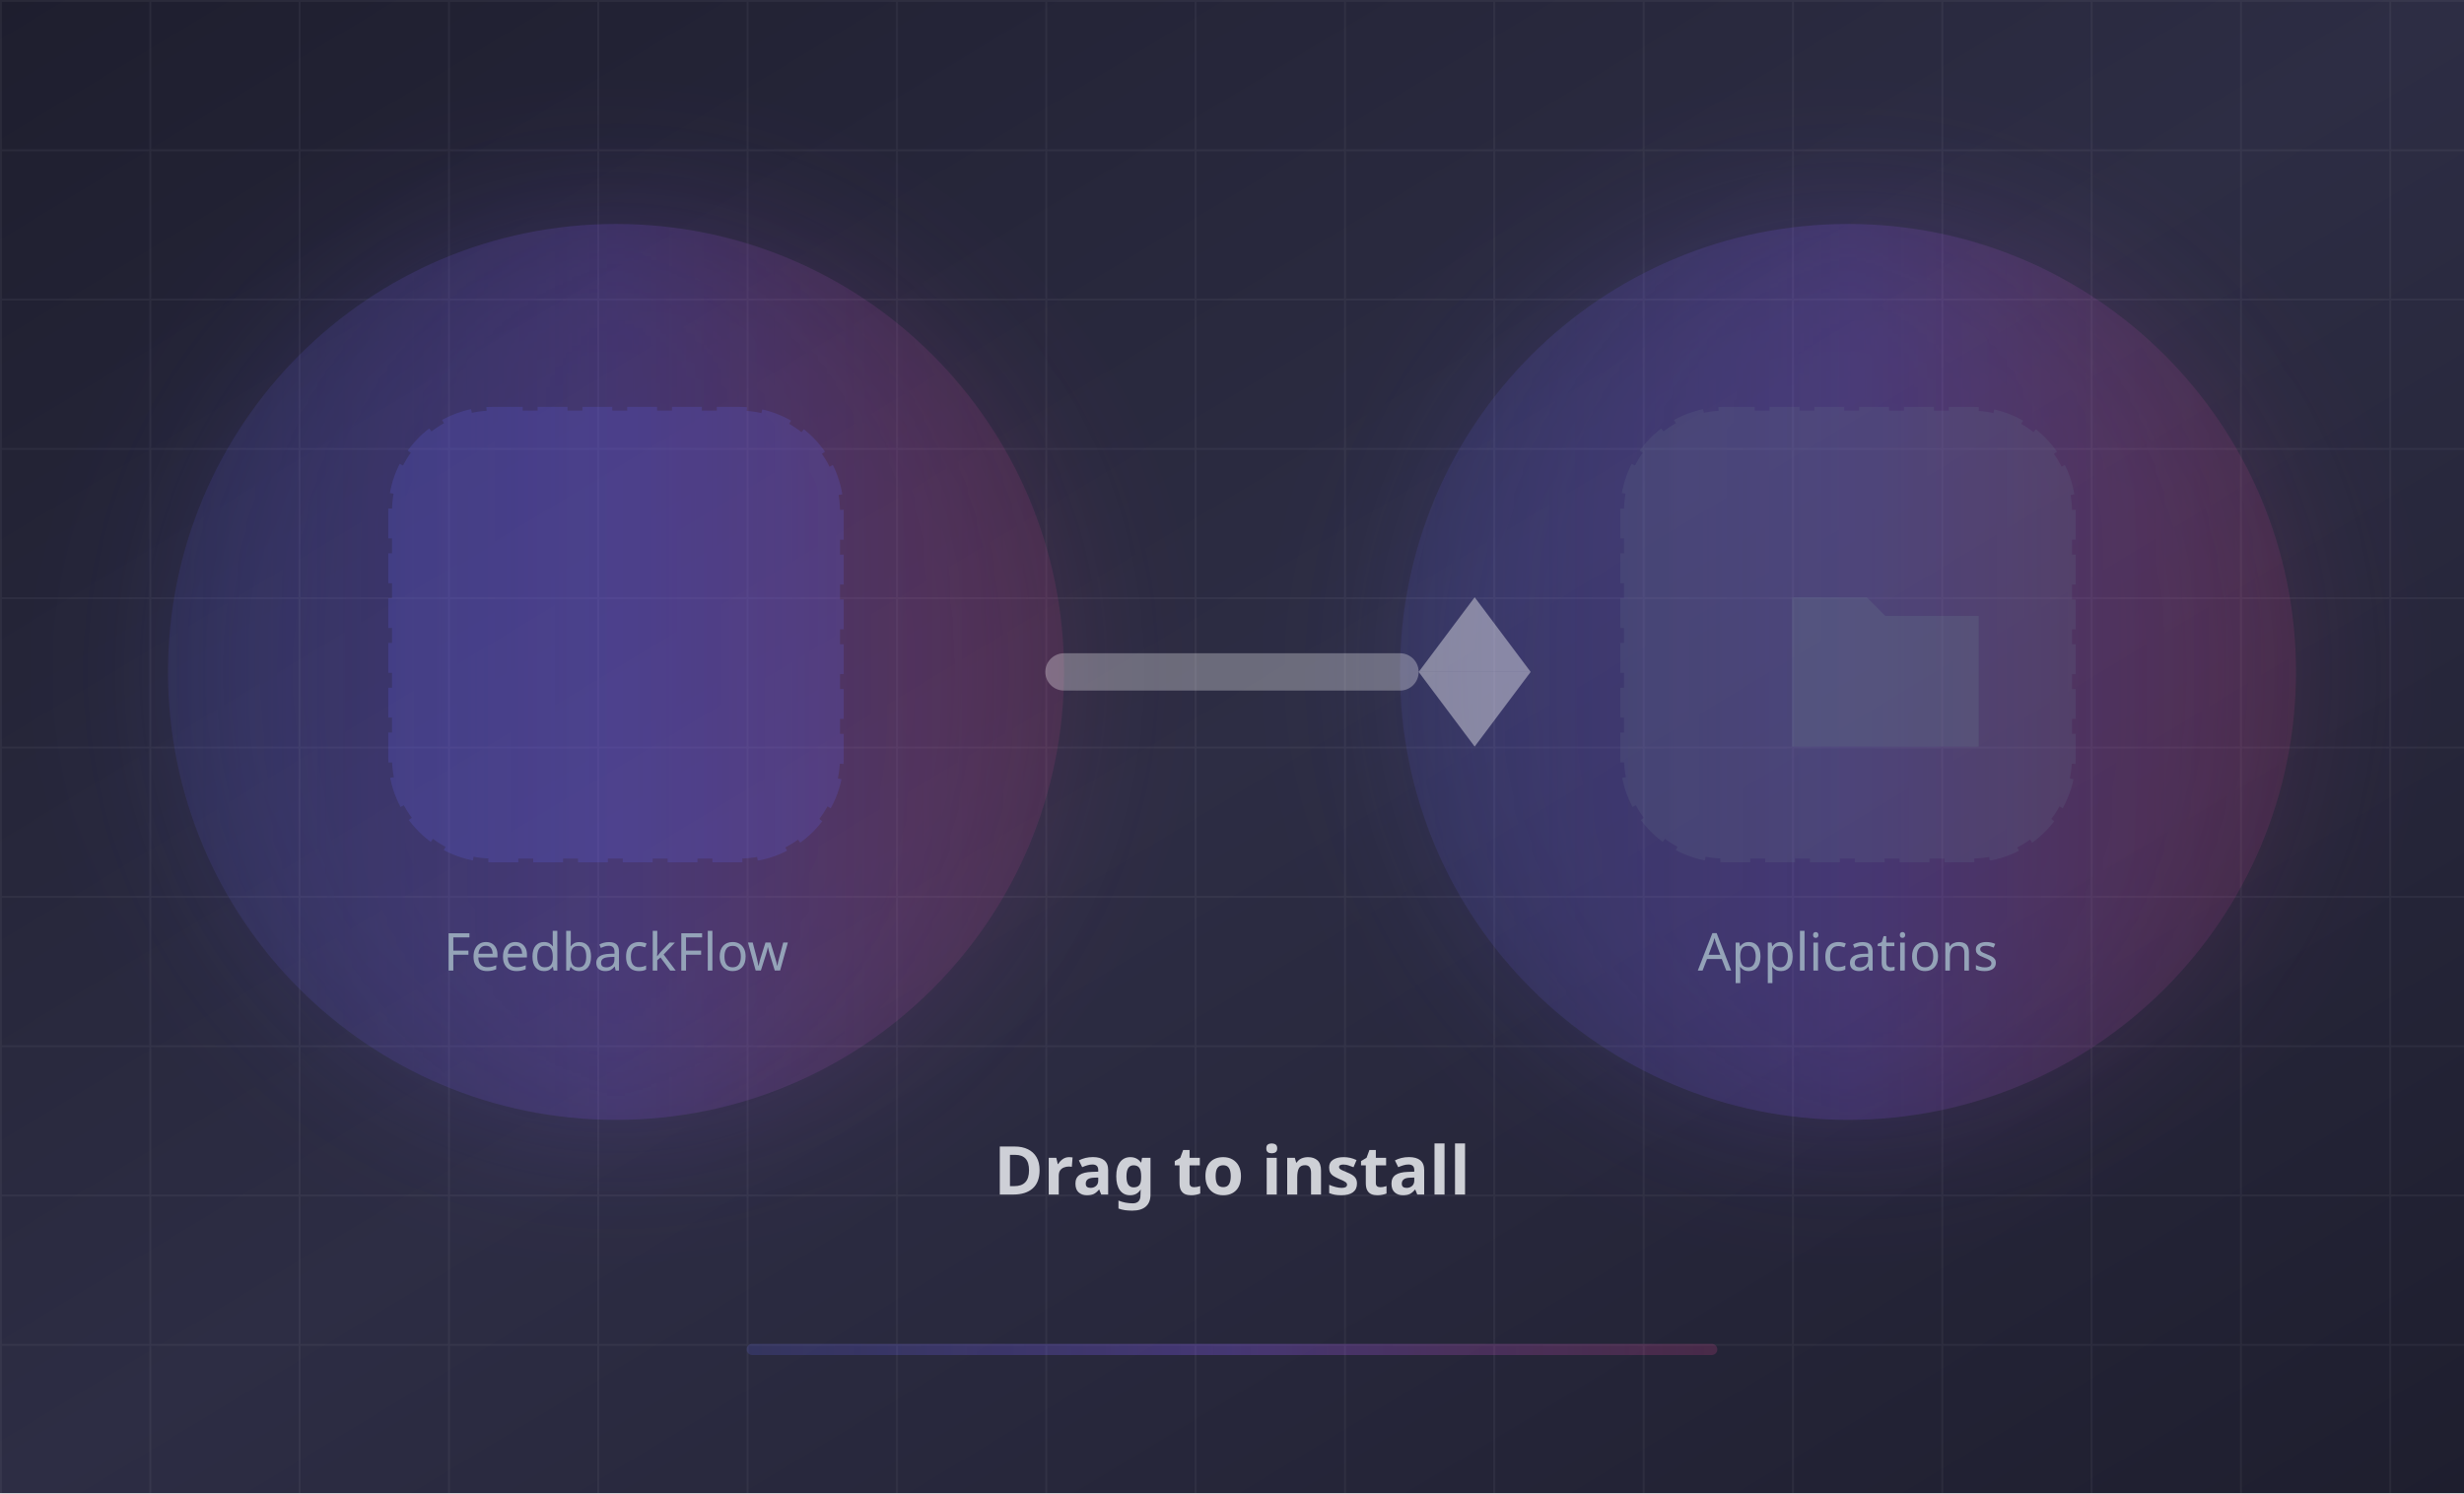
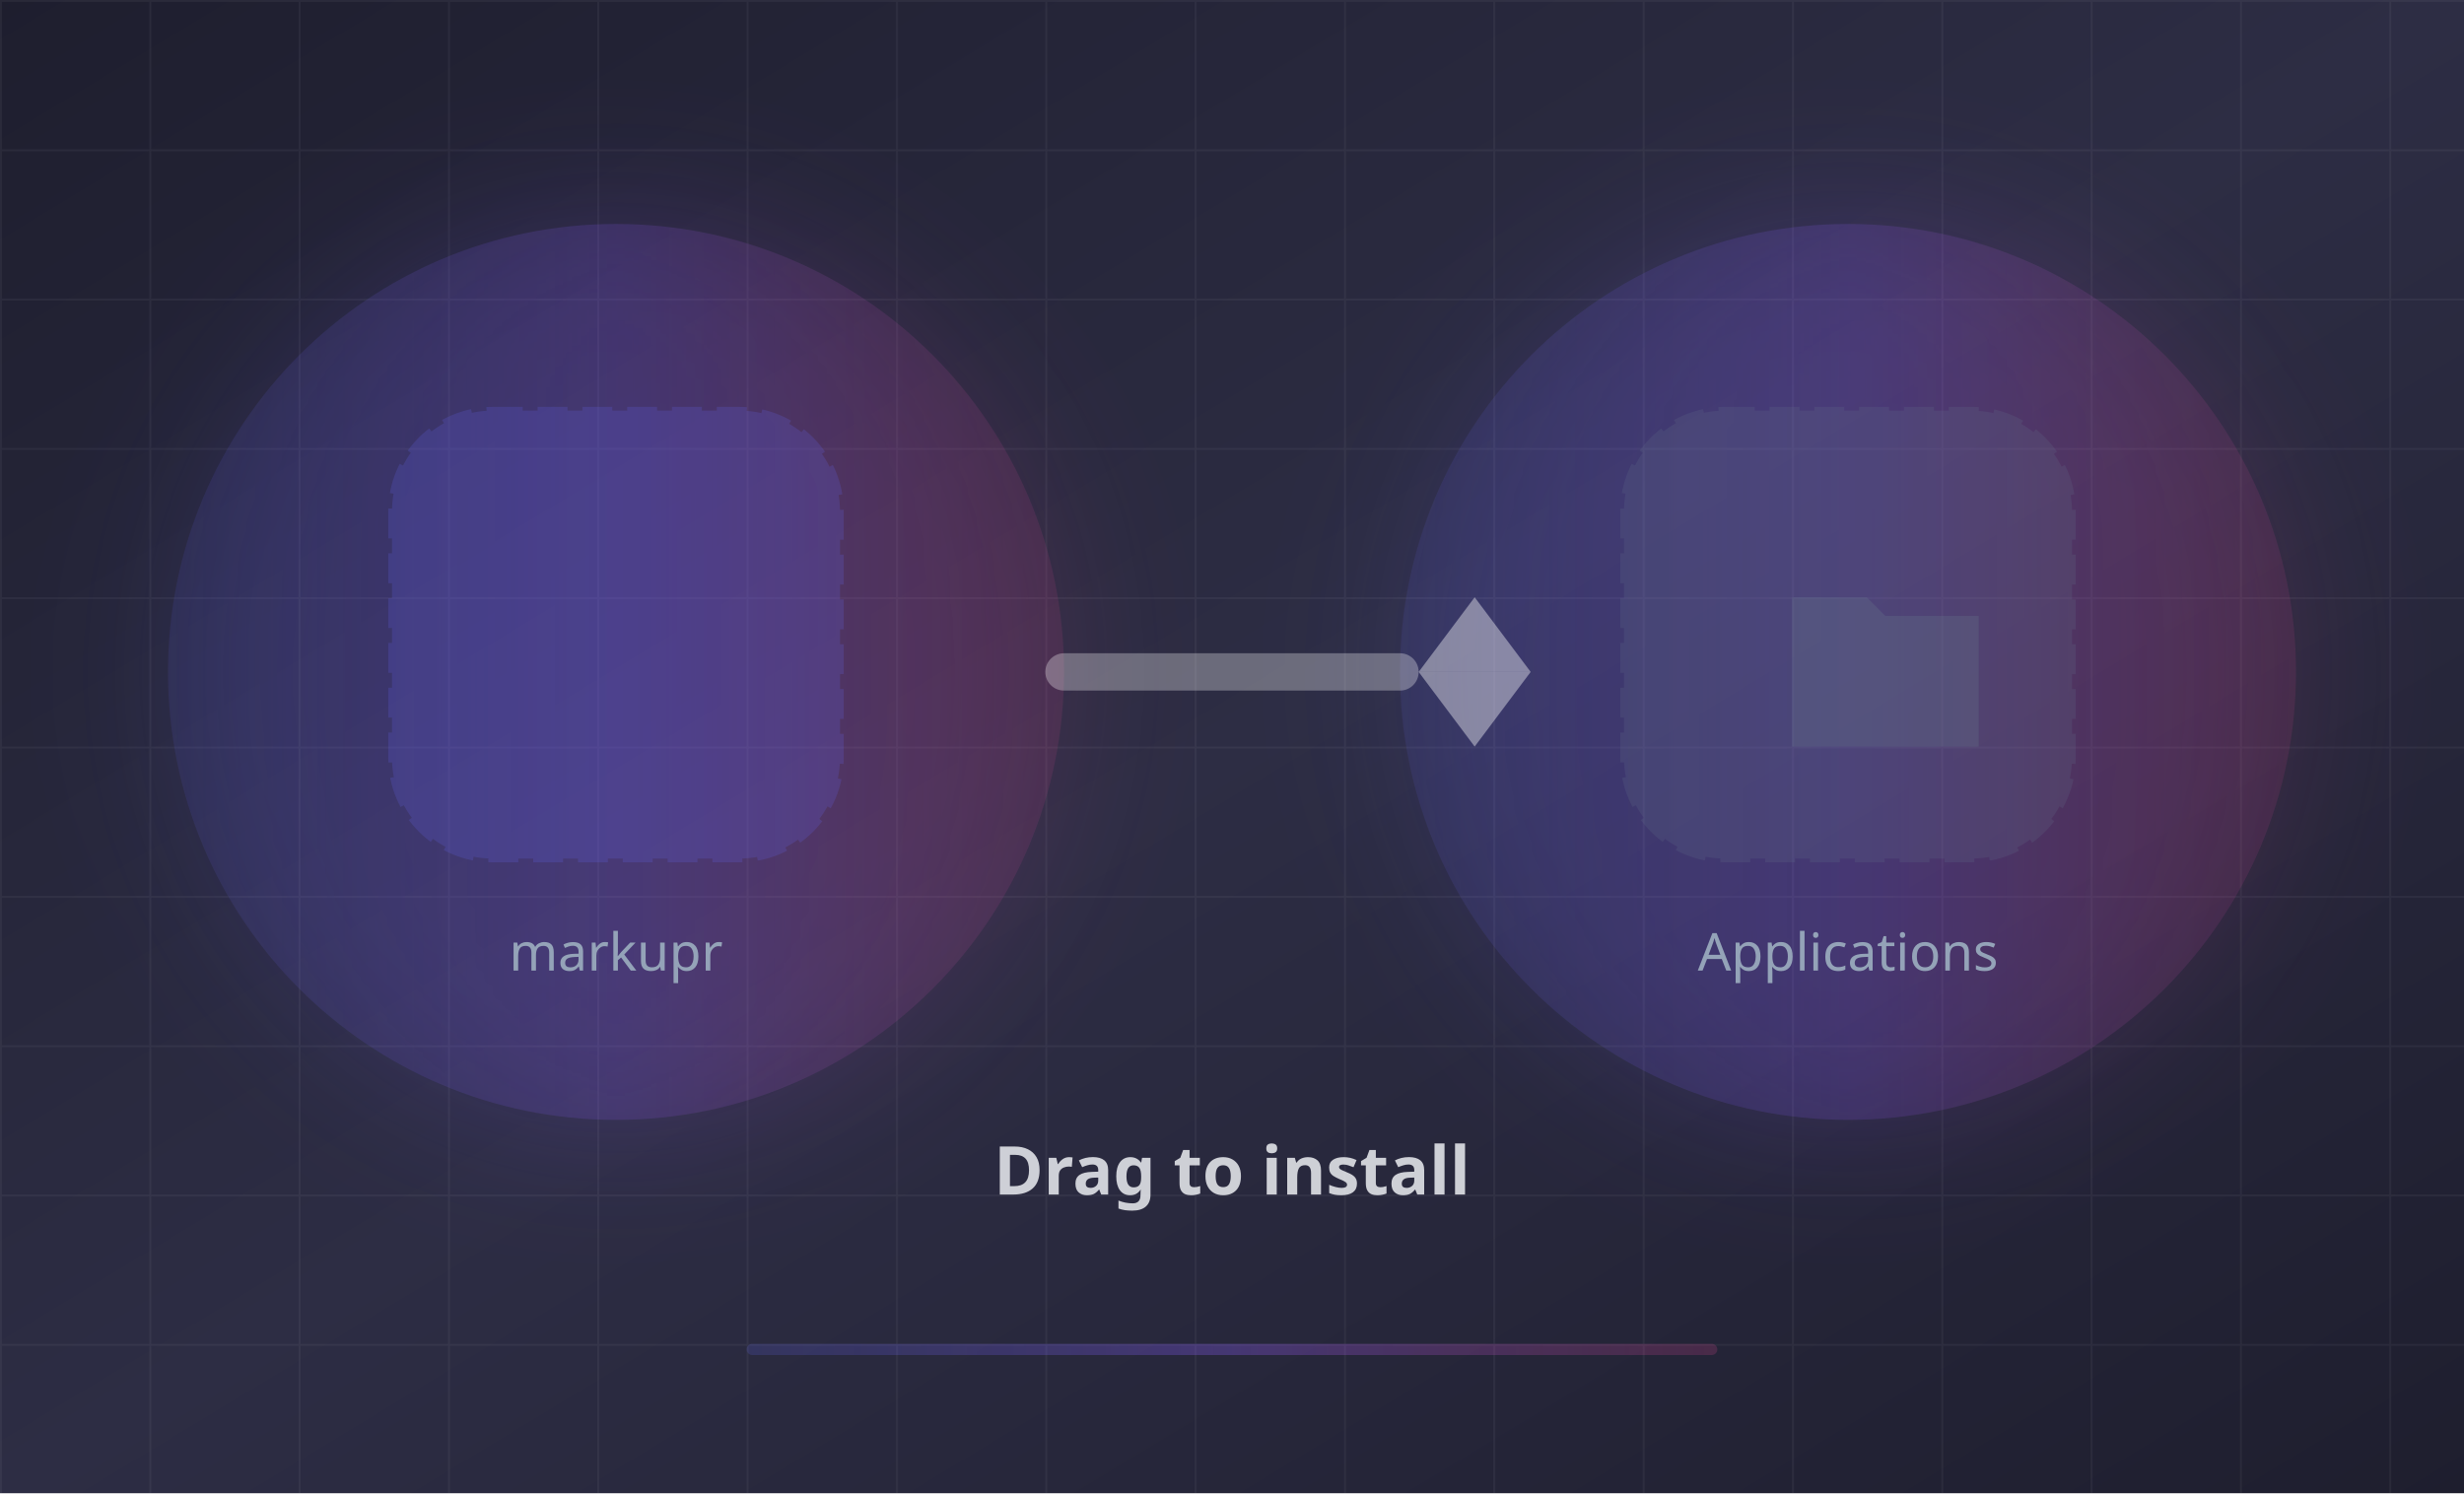
<svg xmlns="http://www.w3.org/2000/svg" width="660" height="400" viewBox="0 0 660 400" fill="none">
  <defs>
    <linearGradient id="dmgBgGrad" x1="0%" y1="0%" x2="100%" y2="100%">
      <stop offset="0%" style="stop-color:#1E1E2E" />
      <stop offset="50%" style="stop-color:#2D2D44" />
      <stop offset="100%" style="stop-color:#1E1E2E" />
    </linearGradient>
    <linearGradient id="dmgAccent" x1="0%" y1="0%" x2="100%" y2="0%">
      <stop offset="0%" style="stop-color:#6366F1" stop-opacity="0.3" />
      <stop offset="50%" style="stop-color:#8B5CF6" stop-opacity="0.5" />
      <stop offset="100%" style="stop-color:#EC4899" stop-opacity="0.3" />
    </linearGradient>
    <filter id="dmgGlow" x="-50%" y="-50%" width="200%" height="200%">
      <feGaussianBlur stdDeviation="20" result="blur" />
      <feComposite in="SourceGraphic" in2="blur" operator="over" />
    </filter>
  </defs>
  <rect width="660" height="400" fill="url(#dmgBgGrad)" />
  <g opacity="0.05">
    <pattern id="grid" width="40" height="40" patternUnits="userSpaceOnUse">
      <path d="M 40 0 L 0 0 0 40" fill="none" stroke="white" stroke-width="1" />
    </pattern>
    <rect width="660" height="400" fill="url(#grid)" />
  </g>
  <circle cx="165" cy="180" r="120" fill="url(#dmgAccent)" filter="url(#dmgGlow)" opacity="0.4" />
  <circle cx="495" cy="180" r="120" fill="url(#dmgAccent)" filter="url(#dmgGlow)" opacity="0.4" />
  <g transform="translate(105, 110)">
    <rect width="120" height="120" rx="27" fill="#6366F1" opacity="0.2" stroke="#6366F1" stroke-width="2" stroke-dasharray="8 4" />
-     <text x="60" y="150" text-anchor="middle" font-family="system-ui, sans-serif" font-size="14" fill="#94A3B8">FeedbackFlow</text>
+     <text x="60" y="150" text-anchor="middle" font-family="system-ui, sans-serif" font-size="14" fill="#94A3B8">markupr</text>
  </g>
  <g transform="translate(280, 155)">
    <rect x="0" y="20" width="100" height="10" rx="5" fill="white" opacity="0.3" />
    <polygon points="100,25 130,25 115,5" fill="white" opacity="0.4" />
    <polygon points="100,25 130,25 115,45" fill="white" opacity="0.4" />
  </g>
  <g transform="translate(435, 110)">
    <rect width="120" height="120" rx="27" fill="#64748B" opacity="0.2" stroke="#64748B" stroke-width="2" stroke-dasharray="8 4" />
    <path d="M45 50 L45 90 L95 90 L95 55 L70 55 L65 50 Z" fill="#64748B" opacity="0.3" />
    <text x="60" y="150" text-anchor="middle" font-family="system-ui, sans-serif" font-size="14" fill="#94A3B8">Applications</text>
  </g>
  <text x="330" y="320" text-anchor="middle" font-family="system-ui, sans-serif" font-size="18" font-weight="600" fill="#F8FAFC" opacity="0.8">
    Drag to install
  </text>
  <rect x="200" y="360" width="260" height="3" rx="1.5" fill="url(#dmgAccent)" opacity="0.6" />
</svg>
